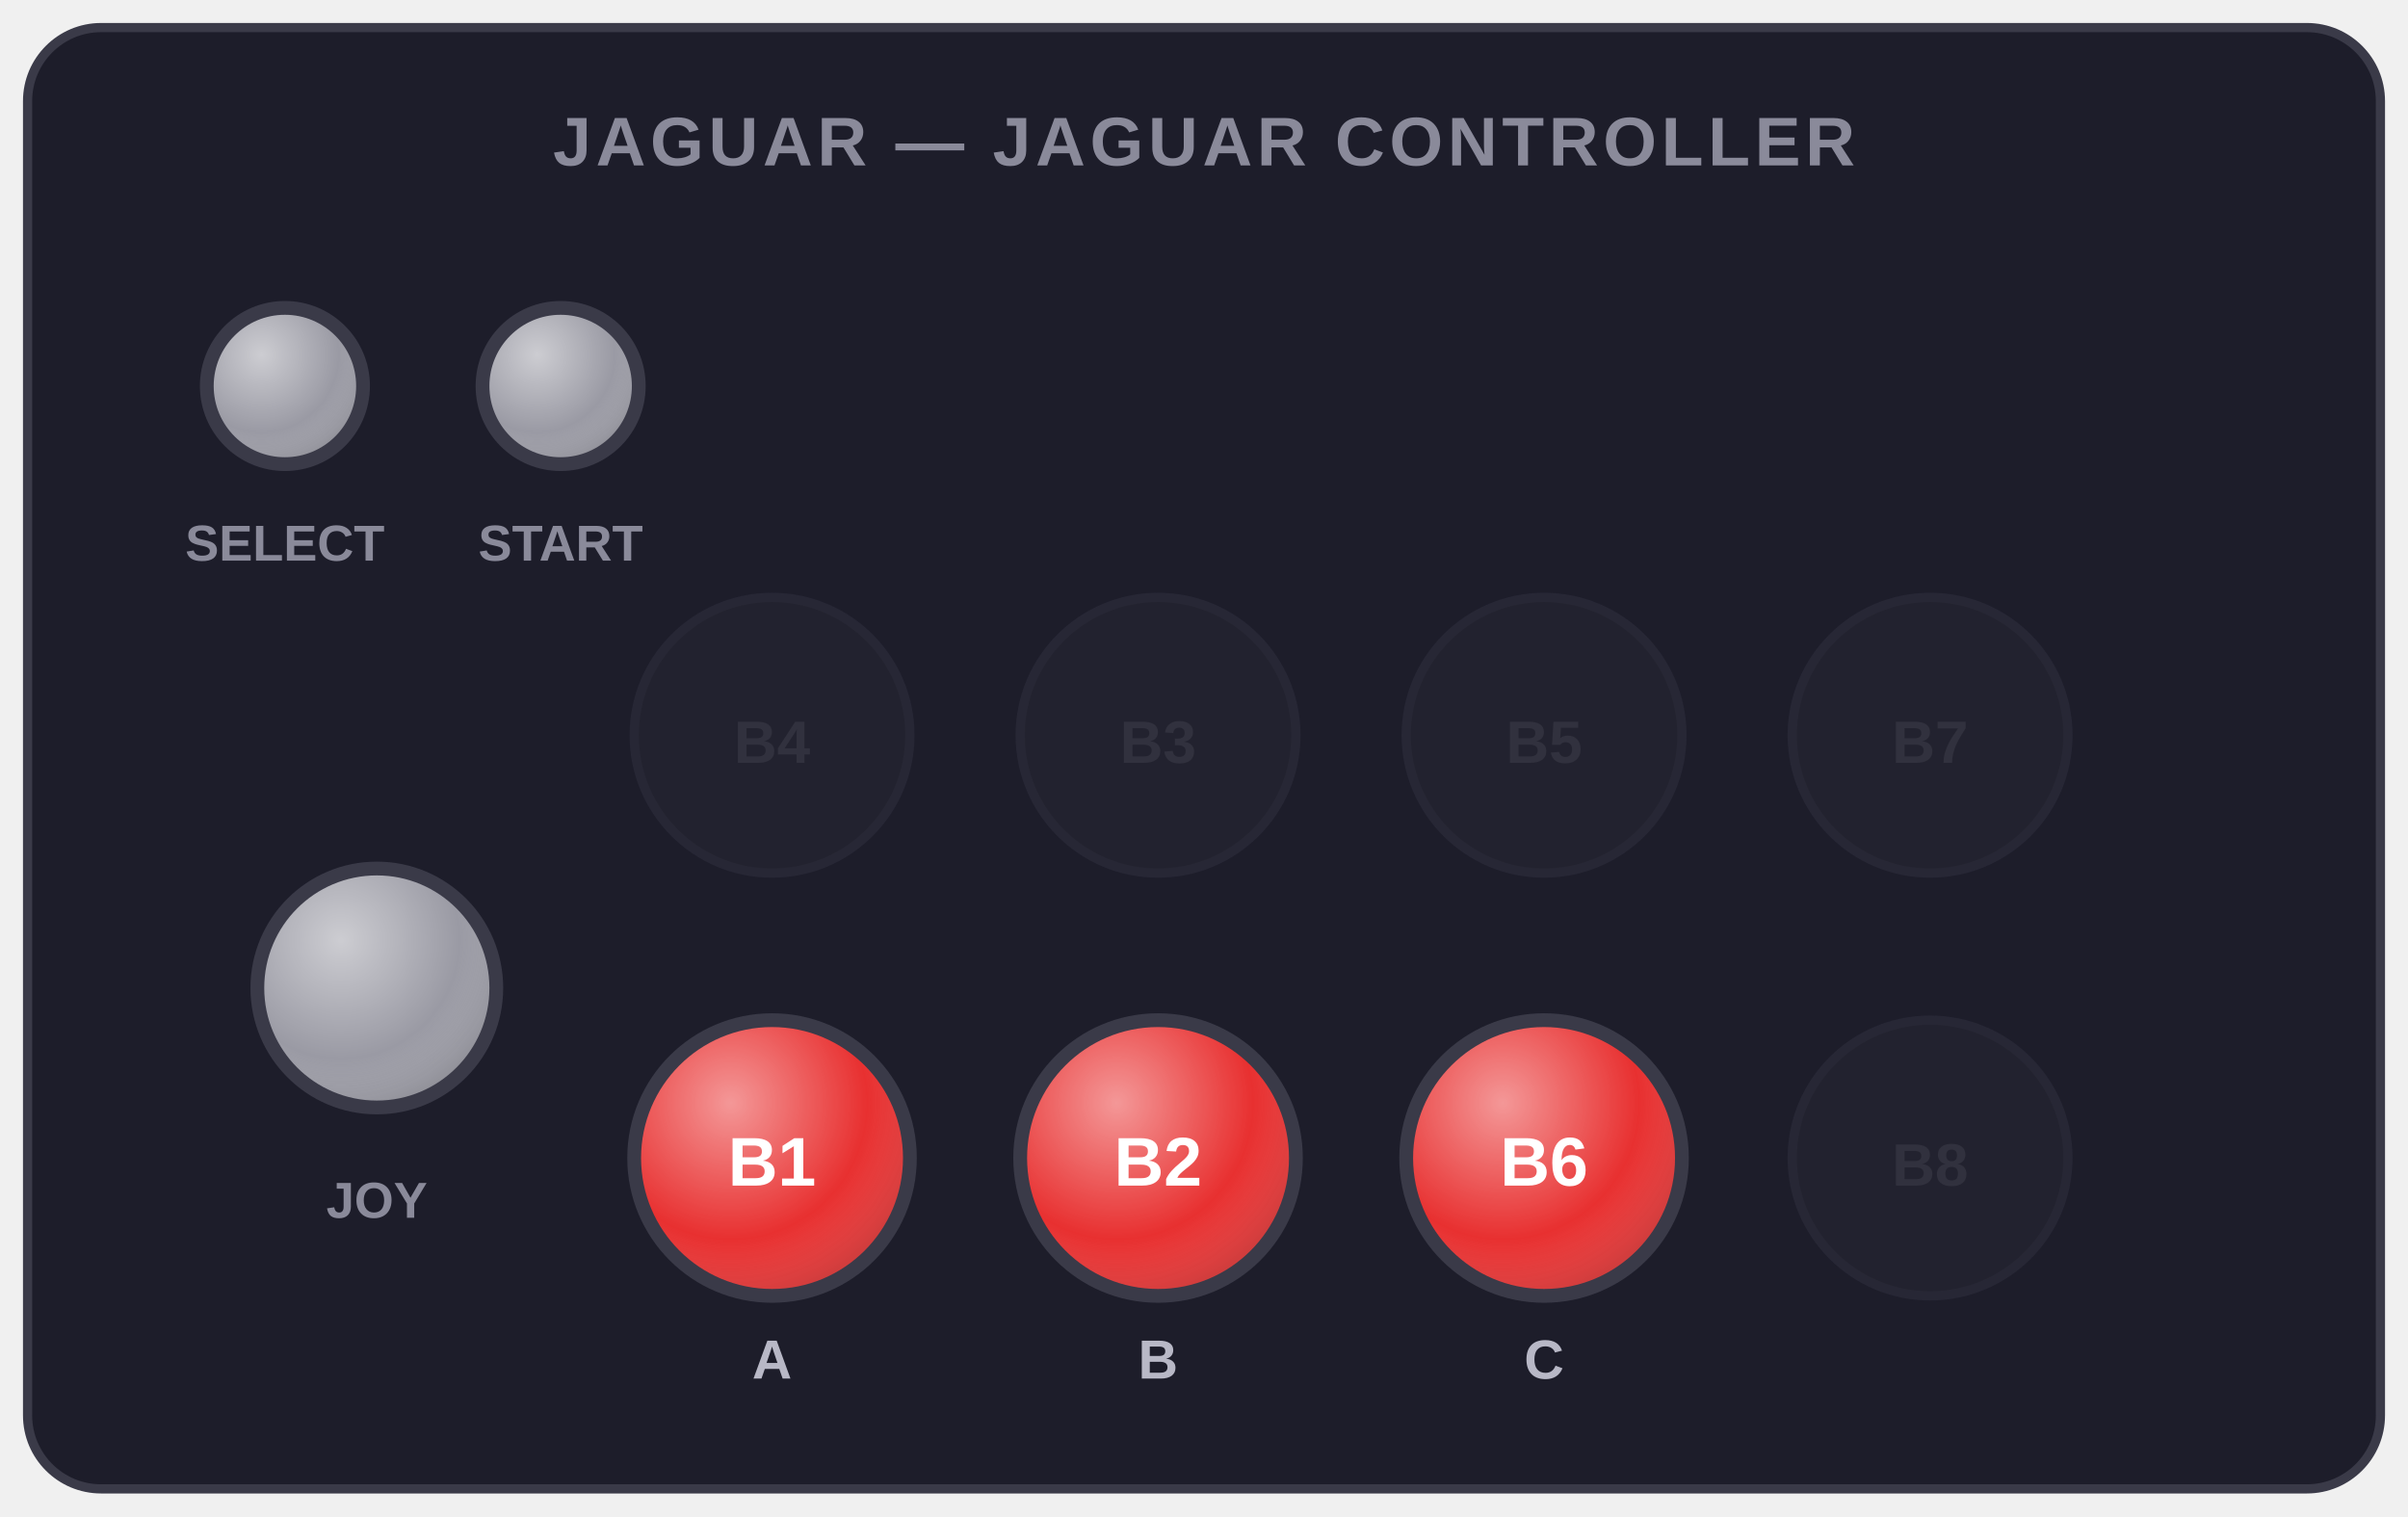
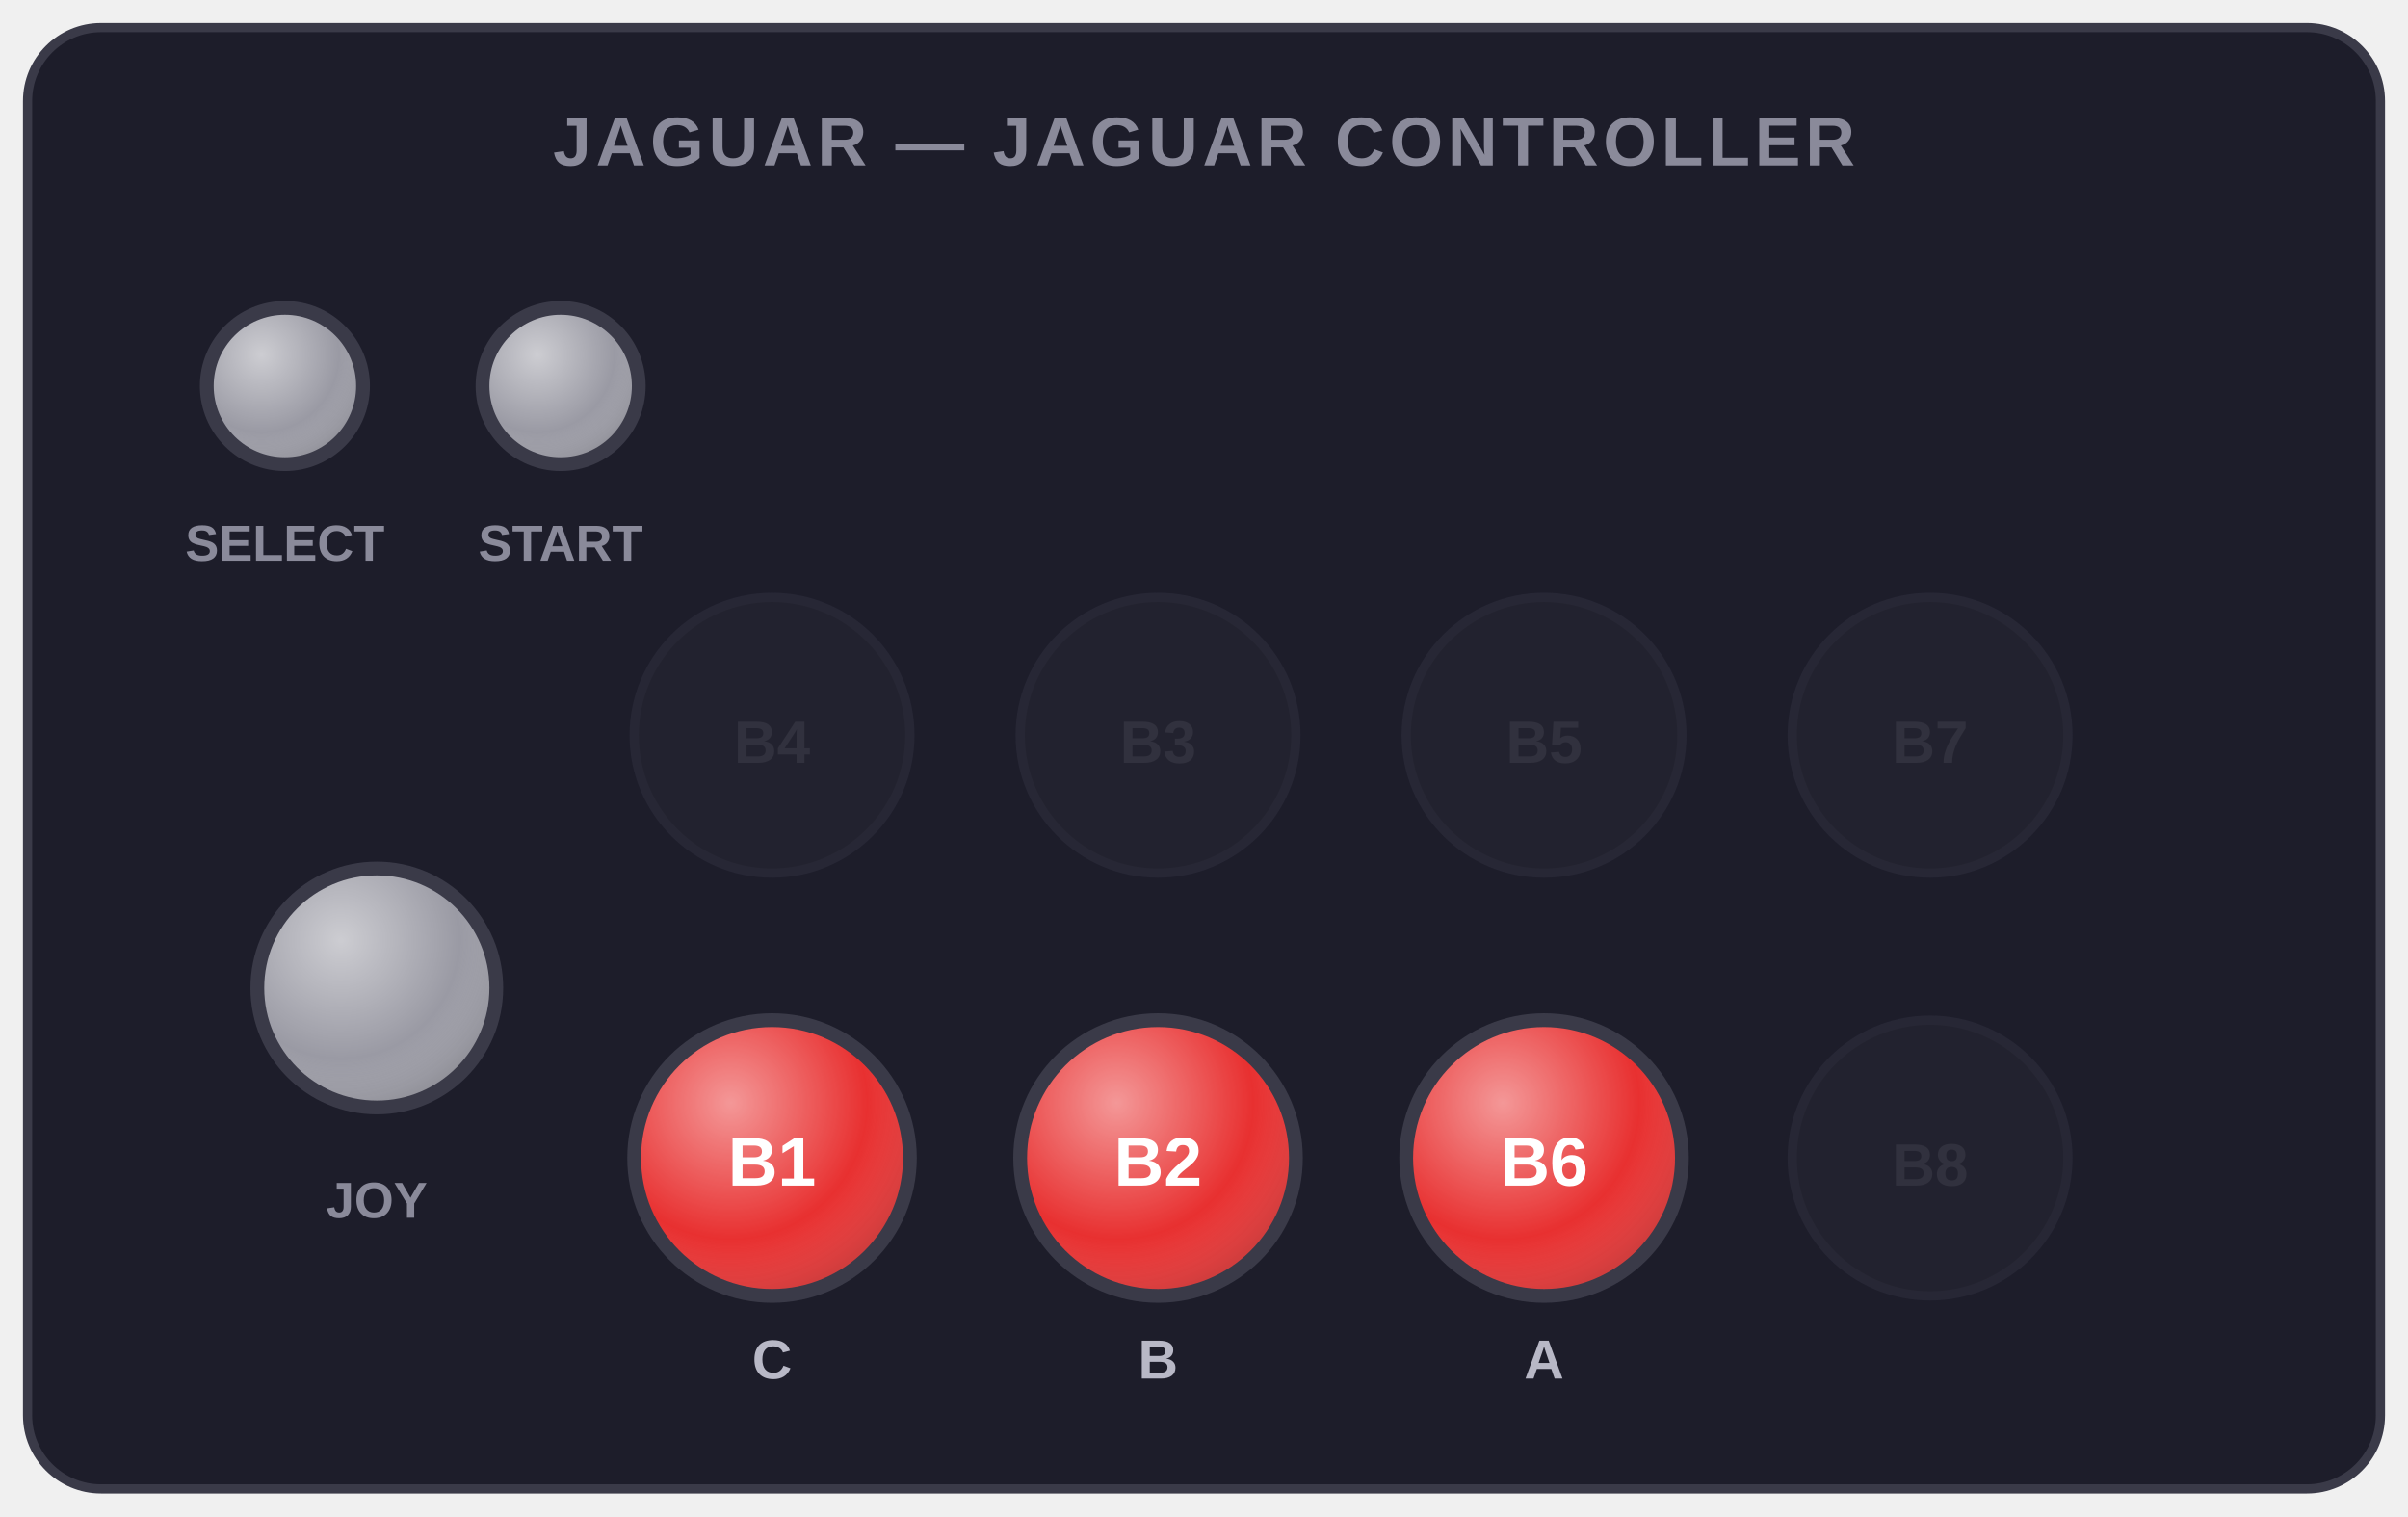
<svg xmlns="http://www.w3.org/2000/svg" viewBox="0 0 524 330" font-family="Segoe UI, Arial, sans-serif">
  <defs>
    <radialGradient id="dome" cx="0.35" cy="0.3" r="0.9">
      <stop offset="0" stop-color="#ffffff" stop-opacity="0.5" />
      <stop offset="0.55" stop-color="#ffffff" stop-opacity="0" />
      <stop offset="1" stop-color="#000000" stop-opacity="0.35" />
    </radialGradient>
  </defs>
  <rect x="6" y="6" width="512" height="318" rx="16" fill="#1d1d2a" stroke="#3a3a48" stroke-width="2" />
  <text x="262" y="36" text-anchor="middle" fill="#8a8a9a" font-size="15" font-weight="bold" letter-spacing="1">JAGUAR — JAGUAR CONTROLLER</text>
  <circle cx="62" cy="84" r="17" fill="#9a9aa4" />
  <circle cx="62" cy="84" r="17" fill="url(#dome)" />
  <circle cx="62" cy="84" r="17" fill="none" stroke="#3a3a48" stroke-width="3" />
  <text x="62" y="122" text-anchor="middle" fill="#8a8a9a" font-size="11" font-weight="bold">SELECT</text>
  <circle cx="122" cy="84" r="17" fill="#9a9aa4" />
  <circle cx="122" cy="84" r="17" fill="url(#dome)" />
  <circle cx="122" cy="84" r="17" fill="none" stroke="#3a3a48" stroke-width="3" />
  <text x="122" y="122" text-anchor="middle" fill="#8a8a9a" font-size="11" font-weight="bold">START</text>
  <circle cx="82" cy="215" r="26" fill="#9a9aa4" />
  <circle cx="82" cy="215" r="26" fill="url(#dome)" />
  <circle cx="82" cy="215" r="26" fill="none" stroke="#3a3a48" stroke-width="3" />
  <text x="82" y="265" text-anchor="middle" fill="#8a8a9a" font-size="11" font-weight="bold">JOY</text>
  <g opacity="0.18">
    <circle cx="168" cy="160" r="30" fill="#3a3a48" />
    <circle cx="168" cy="160" r="30" fill="none" stroke="#55556a" stroke-width="2" />
    <text x="168" y="166" text-anchor="middle" fill="#8a8a9a" font-size="13" font-weight="bold">B4</text>
  </g>
  <g opacity="0.18">
    <circle cx="252" cy="160" r="30" fill="#3a3a48" />
    <circle cx="252" cy="160" r="30" fill="none" stroke="#55556a" stroke-width="2" />
    <text x="252" y="166" text-anchor="middle" fill="#8a8a9a" font-size="13" font-weight="bold">B3</text>
  </g>
  <g opacity="0.18">
    <circle cx="336" cy="160" r="30" fill="#3a3a48" />
    <circle cx="336" cy="160" r="30" fill="none" stroke="#55556a" stroke-width="2" />
    <text x="336" y="166" text-anchor="middle" fill="#8a8a9a" font-size="13" font-weight="bold">B5</text>
  </g>
  <g opacity="0.18">
    <circle cx="420" cy="160" r="30" fill="#3a3a48" />
    <circle cx="420" cy="160" r="30" fill="none" stroke="#55556a" stroke-width="2" />
    <text x="420" y="166" text-anchor="middle" fill="#8a8a9a" font-size="13" font-weight="bold">B7</text>
  </g>
  <circle cx="168" cy="252" r="30" fill="#e83030" />
  <circle cx="168" cy="252" r="30" fill="url(#dome)" />
  <circle cx="168" cy="252" r="30" fill="none" stroke="#3a3a48" stroke-width="3" />
  <text x="168" y="258" text-anchor="middle" fill="#ffffff" font-size="15" font-weight="bold">B1</text>
-   <text x="168" y="300" text-anchor="middle" fill="#b8b8c6" font-size="12" font-weight="bold">A</text>
+   <text x="168" y="300" text-anchor="middle" fill="#b8b8c6" font-size="12" font-weight="bold">C</text>
  <circle cx="252" cy="252" r="30" fill="#e83030" />
  <circle cx="252" cy="252" r="30" fill="url(#dome)" />
  <circle cx="252" cy="252" r="30" fill="none" stroke="#3a3a48" stroke-width="3" />
  <text x="252" y="258" text-anchor="middle" fill="#ffffff" font-size="15" font-weight="bold">B2</text>
  <text x="252" y="300" text-anchor="middle" fill="#b8b8c6" font-size="12" font-weight="bold">B</text>
  <circle cx="336" cy="252" r="30" fill="#e83030" />
  <circle cx="336" cy="252" r="30" fill="url(#dome)" />
  <circle cx="336" cy="252" r="30" fill="none" stroke="#3a3a48" stroke-width="3" />
  <text x="336" y="258" text-anchor="middle" fill="#ffffff" font-size="15" font-weight="bold">B6</text>
-   <text x="336" y="300" text-anchor="middle" fill="#b8b8c6" font-size="12" font-weight="bold">C</text>
+   <text x="336" y="300" text-anchor="middle" fill="#b8b8c6" font-size="12" font-weight="bold">A</text>
  <g opacity="0.18">
    <circle cx="420" cy="252" r="30" fill="#3a3a48" />
    <circle cx="420" cy="252" r="30" fill="none" stroke="#55556a" stroke-width="2" />
    <text x="420" y="258" text-anchor="middle" fill="#8a8a9a" font-size="13" font-weight="bold">B8</text>
  </g>
</svg>
